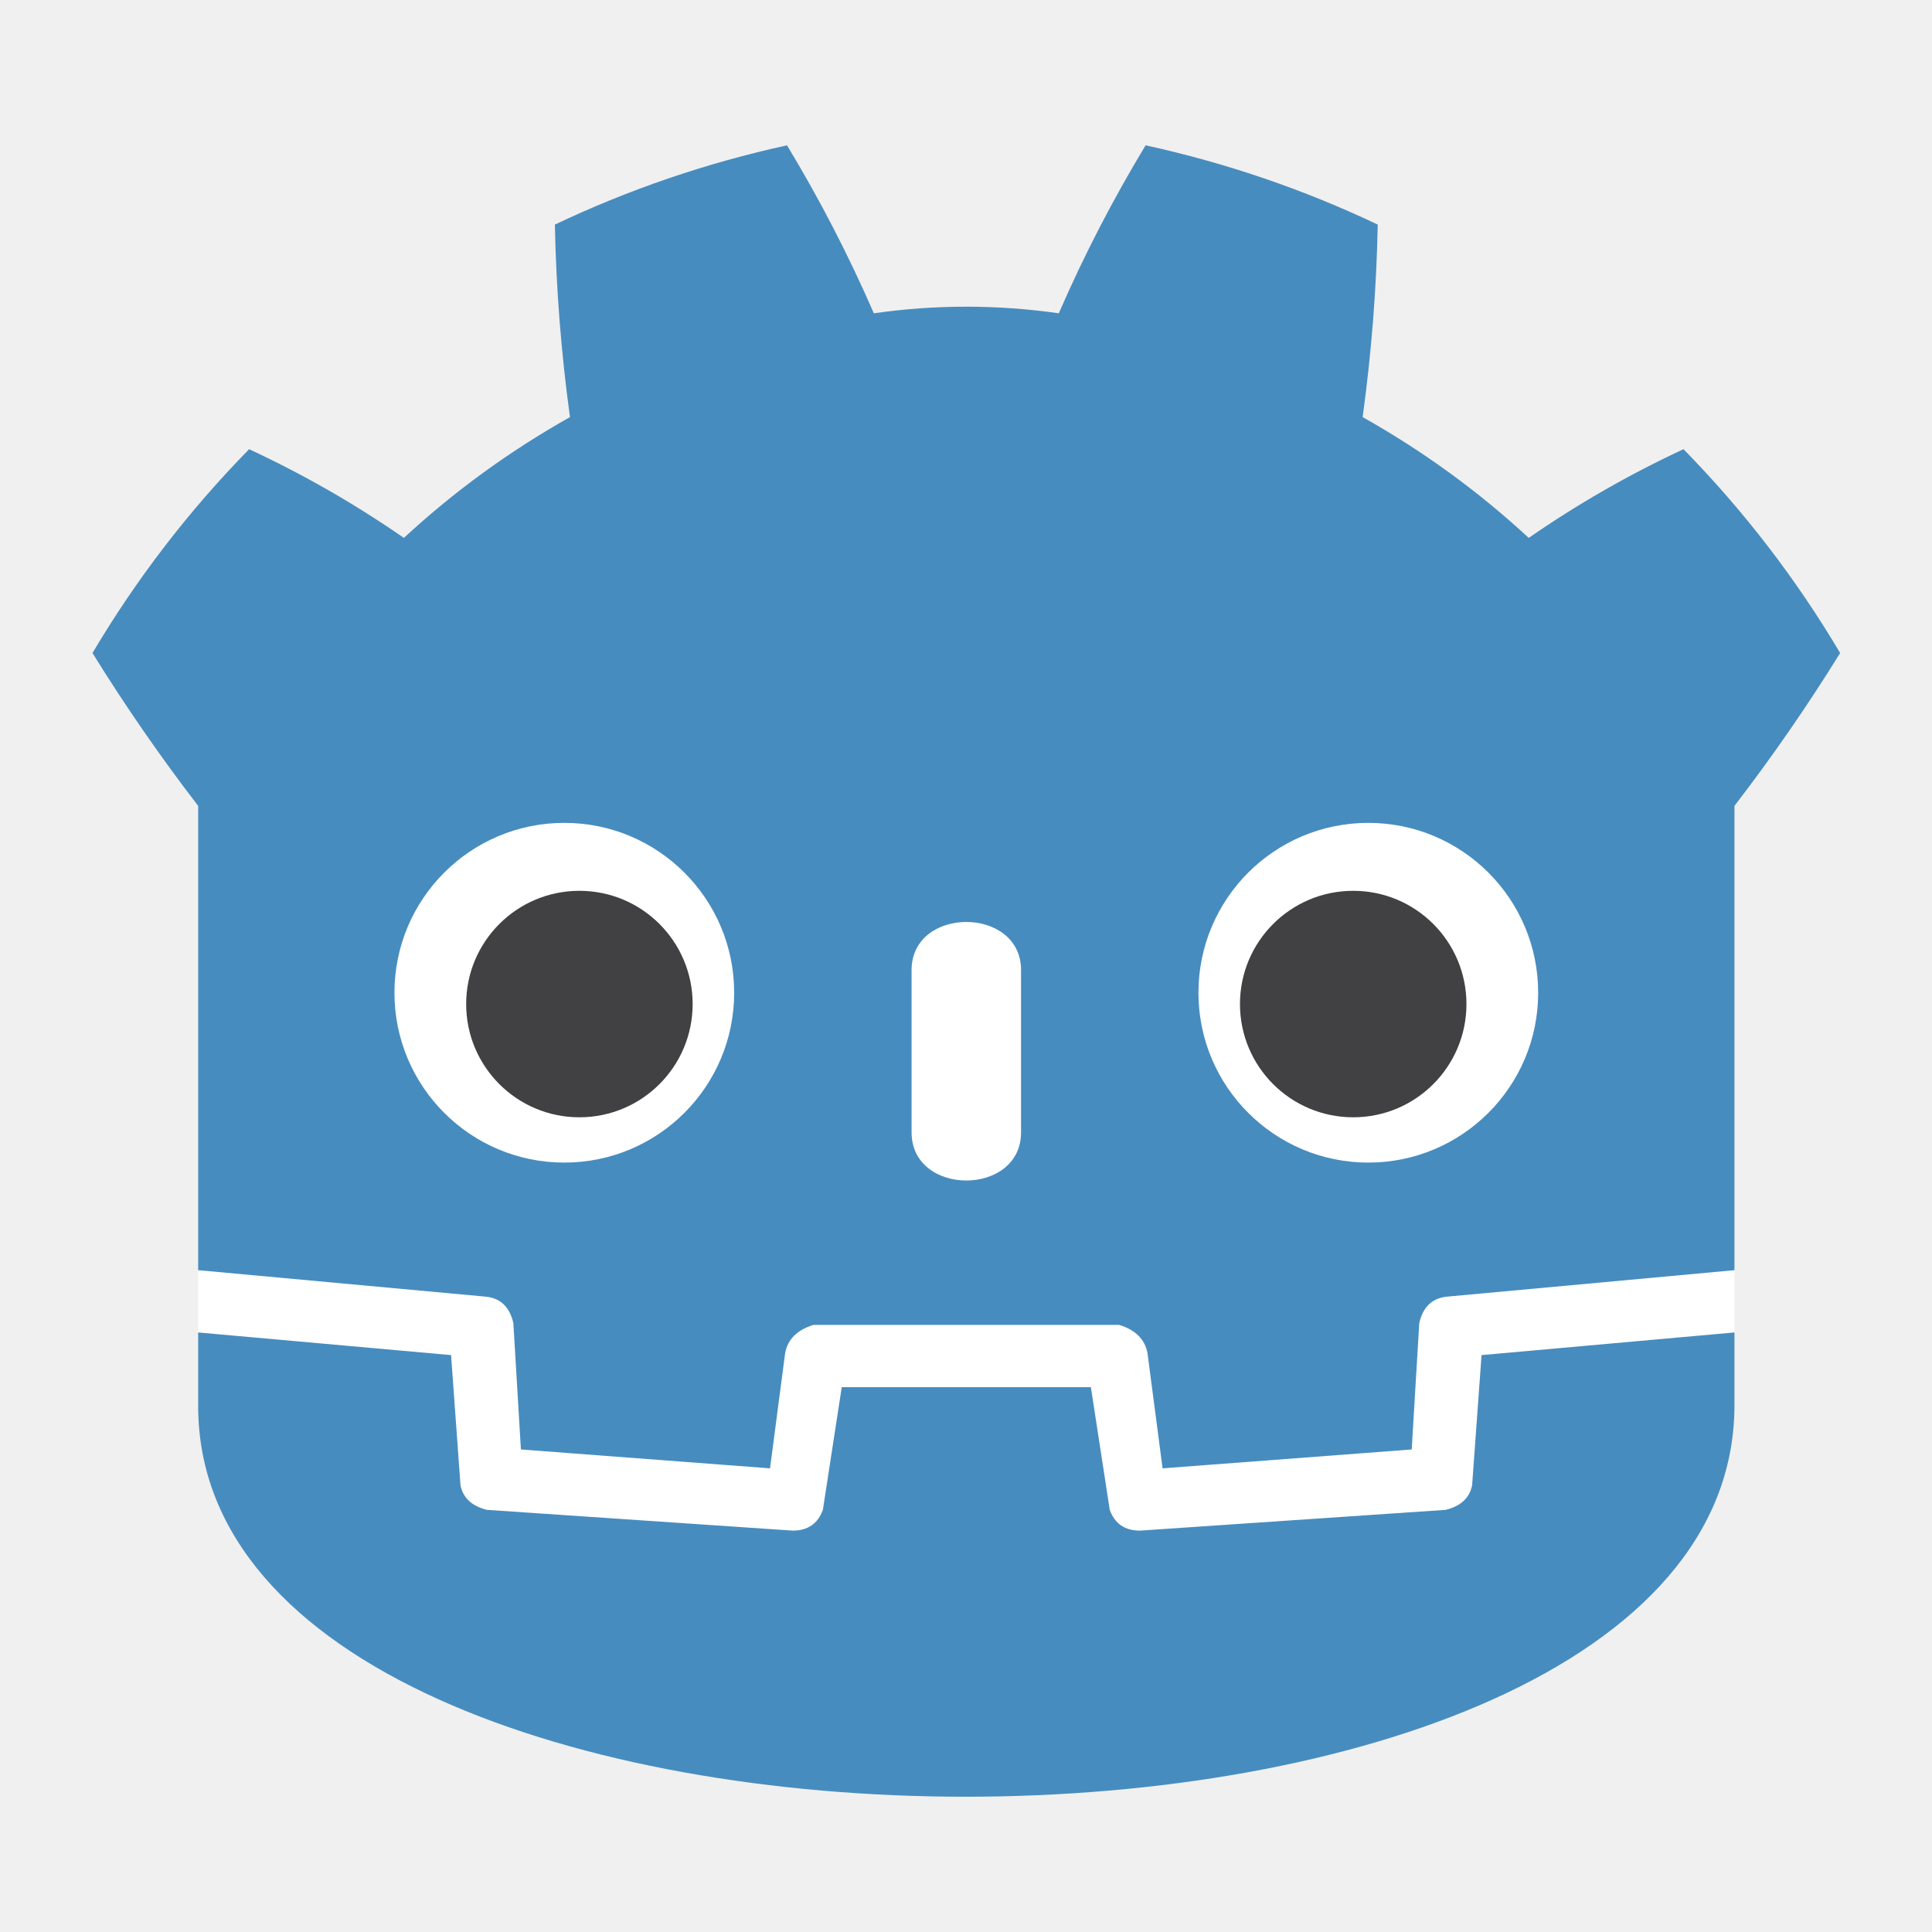
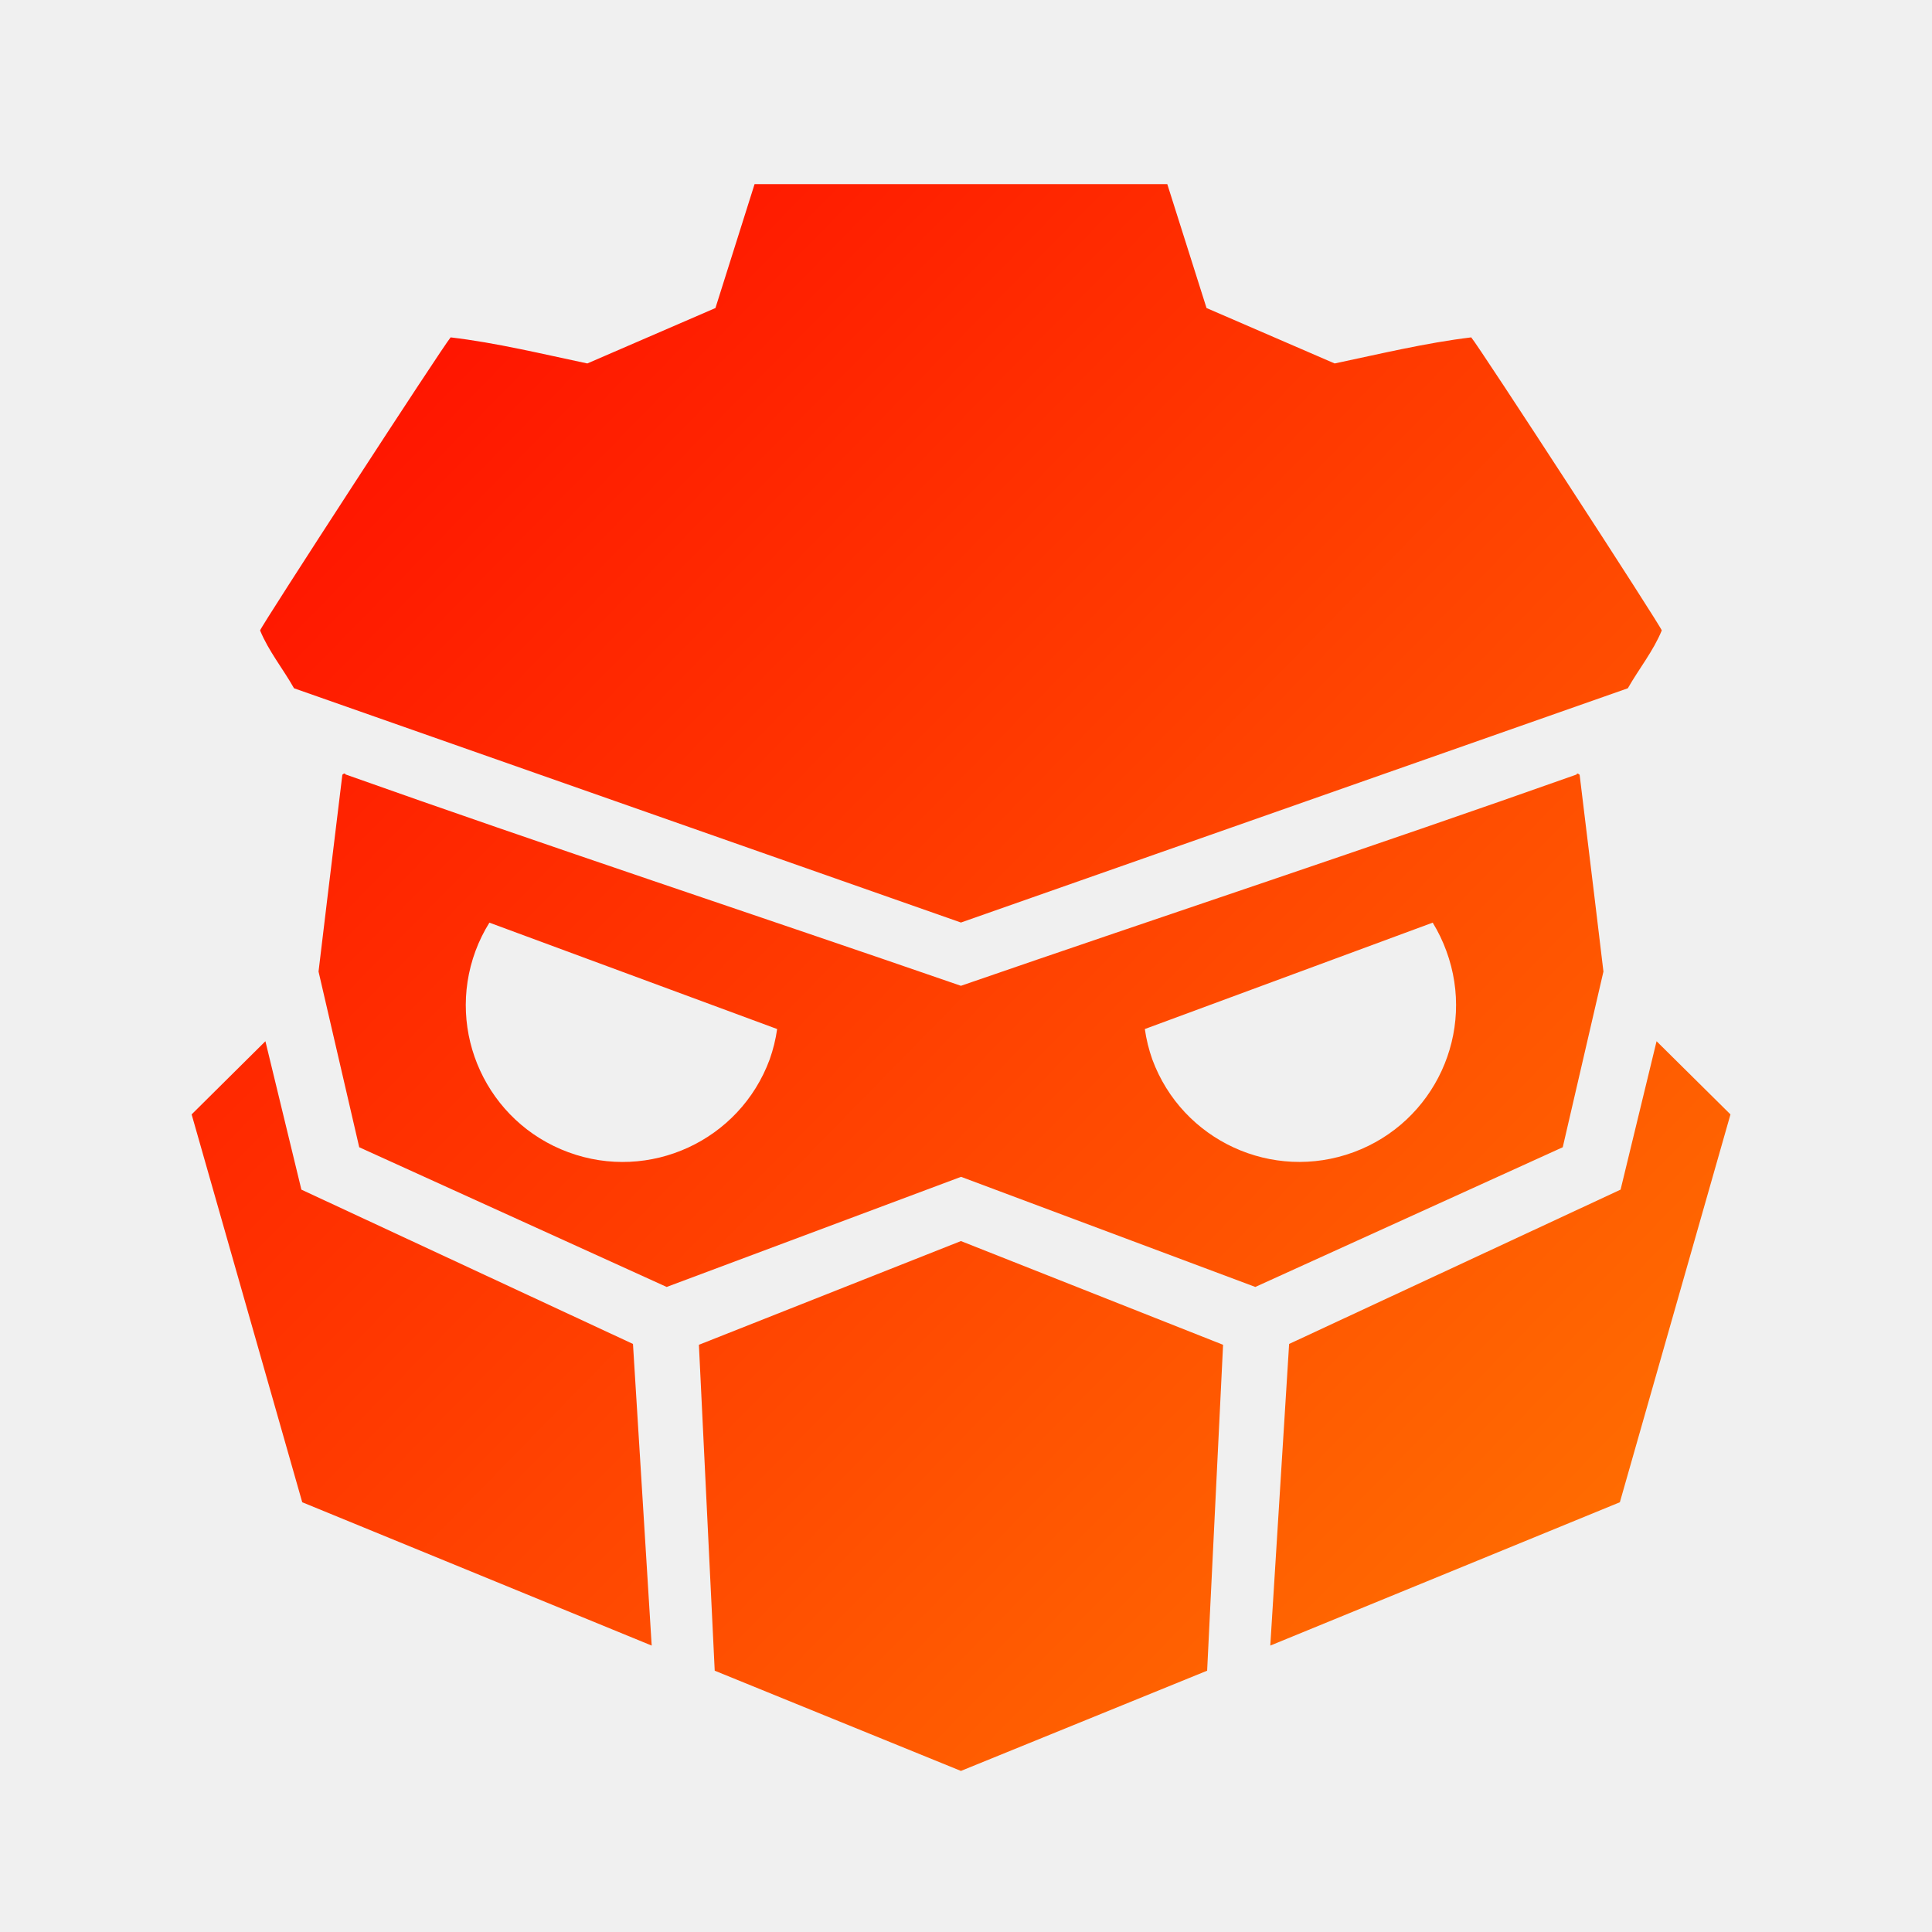
- <svg xmlns="http://www.w3.org/2000/svg" width="16" height="16">
-   <g fill="#fff" transform="scale(.01563)">
-     <path d="M105 673v33q407 354 814 0v-33z" />
-     <path fill="#478cbf" d="m105 673 152 14q12 1 15 14l4 67 132 10 8-61q2-11 15-15h162q13 4 15 15l8 61 132-10 4-67q3-13 15-14l152-14V427q30-39 56-81-35-59-83-108-43 20-82 47-40-37-88-64 7-51 8-102-59-28-123-42-26 43-46 89-49-7-98 0-20-46-46-89-64 14-123 42 1 51 8 102-48 27-88 64-39-27-82-47-48 49-83 108 26 42 56 81zm0 33v39c0 276 813 276 814 0v-39l-134 12-5 69q-2 10-14 13l-162 11q-12 0-16-11l-10-65H446l-10 65q-4 11-16 11l-162-11q-12-3-14-13l-5-69z" />
-     <path d="M483 600c0 34 58 34 58 0v-86c0-34-58-34-58 0z" />
-     <circle cx="725" cy="526" r="90" />
-     <circle cx="299" cy="526" r="90" />
-   </g>
-   <g fill="#414042" transform="scale(.01563)">
-     <circle cx="307" cy="532" r="60" />
-     <circle cx="717" cy="532" r="60" />
-   </g>
+ <svg xmlns="http://www.w3.org/2000/svg" xmlns:xlink="http://www.w3.org/1999/xlink" width="16" height="16" version="1.1" id="svg6">
+   <defs id="defs6">
+     <linearGradient xlink:href="#linearGradient51" id="linearGradient1" gradientUnits="userSpaceOnUse" gradientTransform="matrix(0.1432587,0,0,0.1432587,-61.94971,-73.03069)" x1="455.851" y1="527.88" x2="528.307" y2="598.77" />
+     <linearGradient id="linearGradient51">
+       <stop style="stop-color:#ff1300;stop-opacity:1" offset="0" id="stop51" />
+       <stop style="stop-color:#ff6e01;stop-opacity:1" offset="1" id="stop52" />
+     </linearGradient>
+   </defs>
+   <path id="path117" style="font-variation-settings:normal;vector-effect:none;fill:url(#linearGradient1);fill-opacity:1;stroke-width:0.104;stroke-linecap:butt;stroke-linejoin:miter;stroke-miterlimit:4;stroke-dasharray:none;stroke-dashoffset:0;stroke-opacity:1;-inkscape-stroke:none;stop-color:#000000" d="M 6.249,1.525 5.925,2.551 C 5.571,2.704 5.217,2.857 4.864,3.01 4.489,2.931 4.113,2.839 3.732,2.794 3.672,2.861 2.154,5.197 2.154,5.221 2.224,5.392 2.345,5.54 2.435,5.7 L 7.958,7.64 13.481,5.7 c 0.091,-0.16 0.211,-0.308 0.281,-0.479 5.51e-4,-0.024 -1.518,-2.36 -1.578,-2.427 -0.38,0.046 -0.756,0.137 -1.131,0.216 -0.354,-0.153 -0.707,-0.306 -1.061,-0.459 L 9.667,1.525 Z M 2.856,6.406 c -0.007,-0.002 -0.021,0.008 -0.021,0.012 -0.067,0.543 -0.197,1.628 -0.197,1.628 l 0.337,1.455 2.546,1.157 2.438,-0.912 2.437,0.912 2.546,-1.157 0.337,-1.455 c 0,0 -0.13,-1.085 -0.197,-1.628 -5.49e-4,-0.005 -0.025,-0.021 -0.025,-0.004 C 11.39,7.005 9.652,7.579 7.958,8.164 6.265,7.579 4.526,7.005 2.86,6.413 c 0,-0.004 -0.001,-0.006 -0.004,-0.007 z M 4.053,7.641 6.436,8.522 A 1.298,1.298 0 0 1 6.374,8.774 1.298,1.298 0 0 1 4.706,9.542 1.298,1.298 0 0 1 3.938,7.875 1.298,1.298 0 0 1 4.053,7.641 Z m 7.812,0 A 1.298,1.298 0 0 1 11.978,7.875 1.298,1.298 0 0 1 11.21,9.542 1.298,1.298 0 0 1 9.543,8.774 1.298,1.298 0 0 1 9.481,8.522 Z M 2.198,8.623 1.587,9.229 2.503,12.441 5.397,13.628 5.242,11.13 2.496,9.852 Z m 11.521,0 -0.298,1.229 -2.745,1.278 -0.156,2.498 2.895,-1.187 0.916,-3.212 z M 7.958,10.278 5.788,11.137 5.919,13.836 7.958,14.666 9.997,13.836 10.129,11.137 Z" />
</svg>
